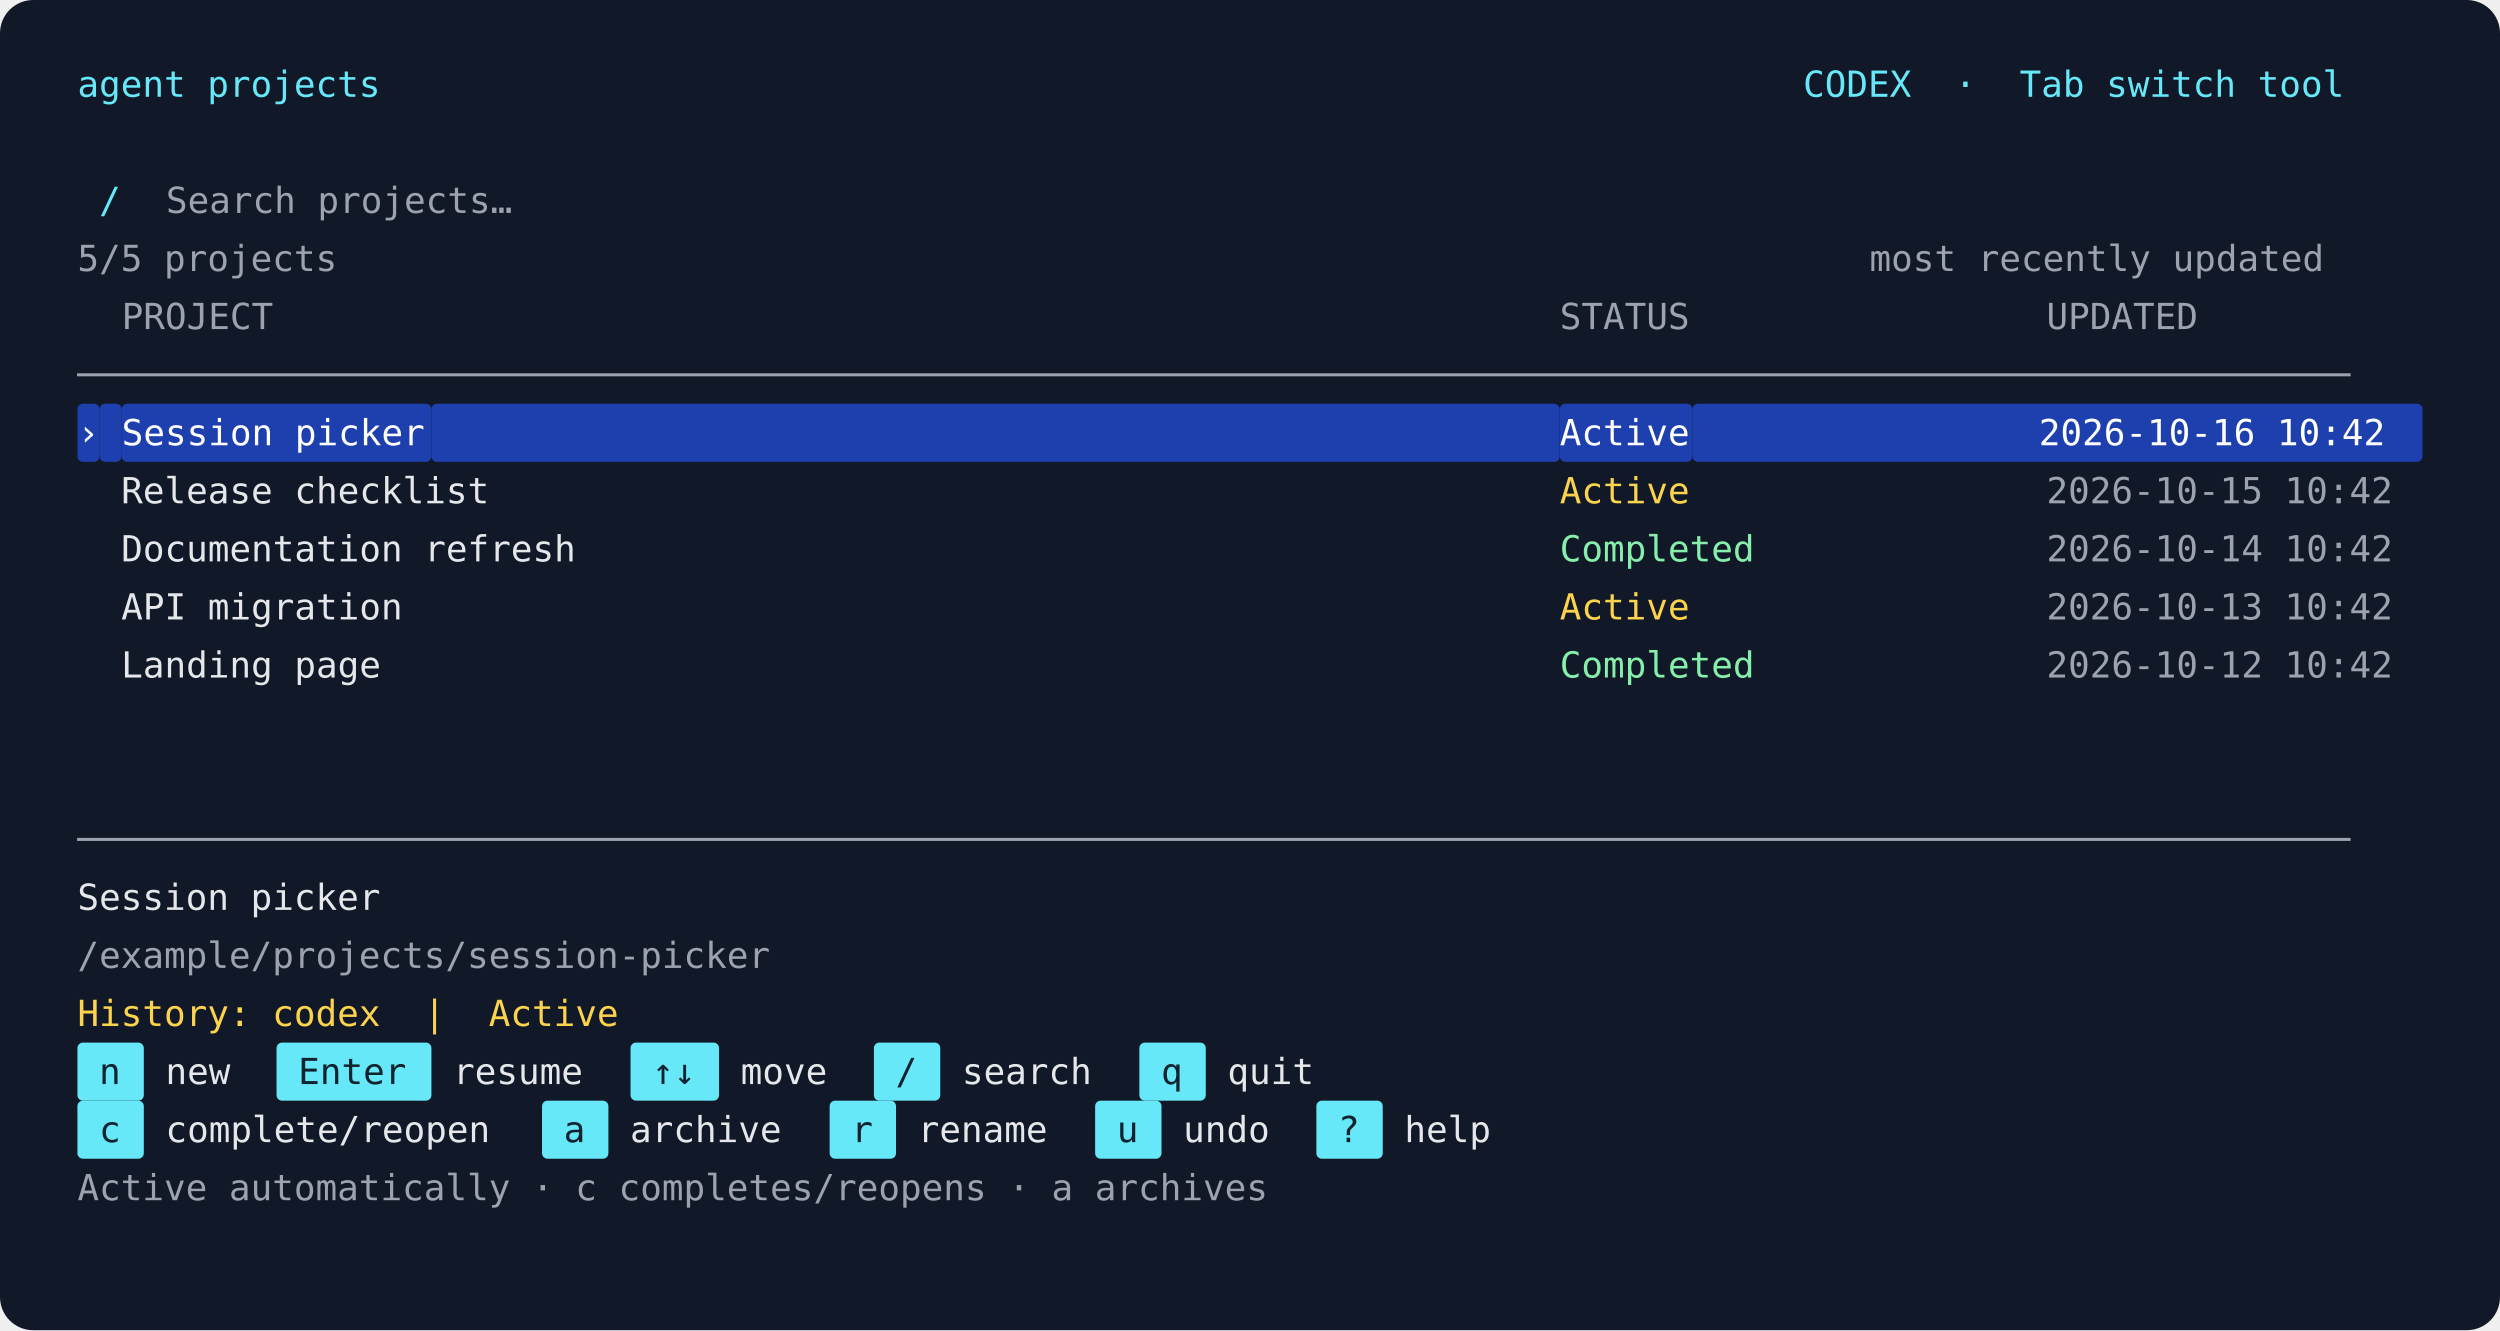
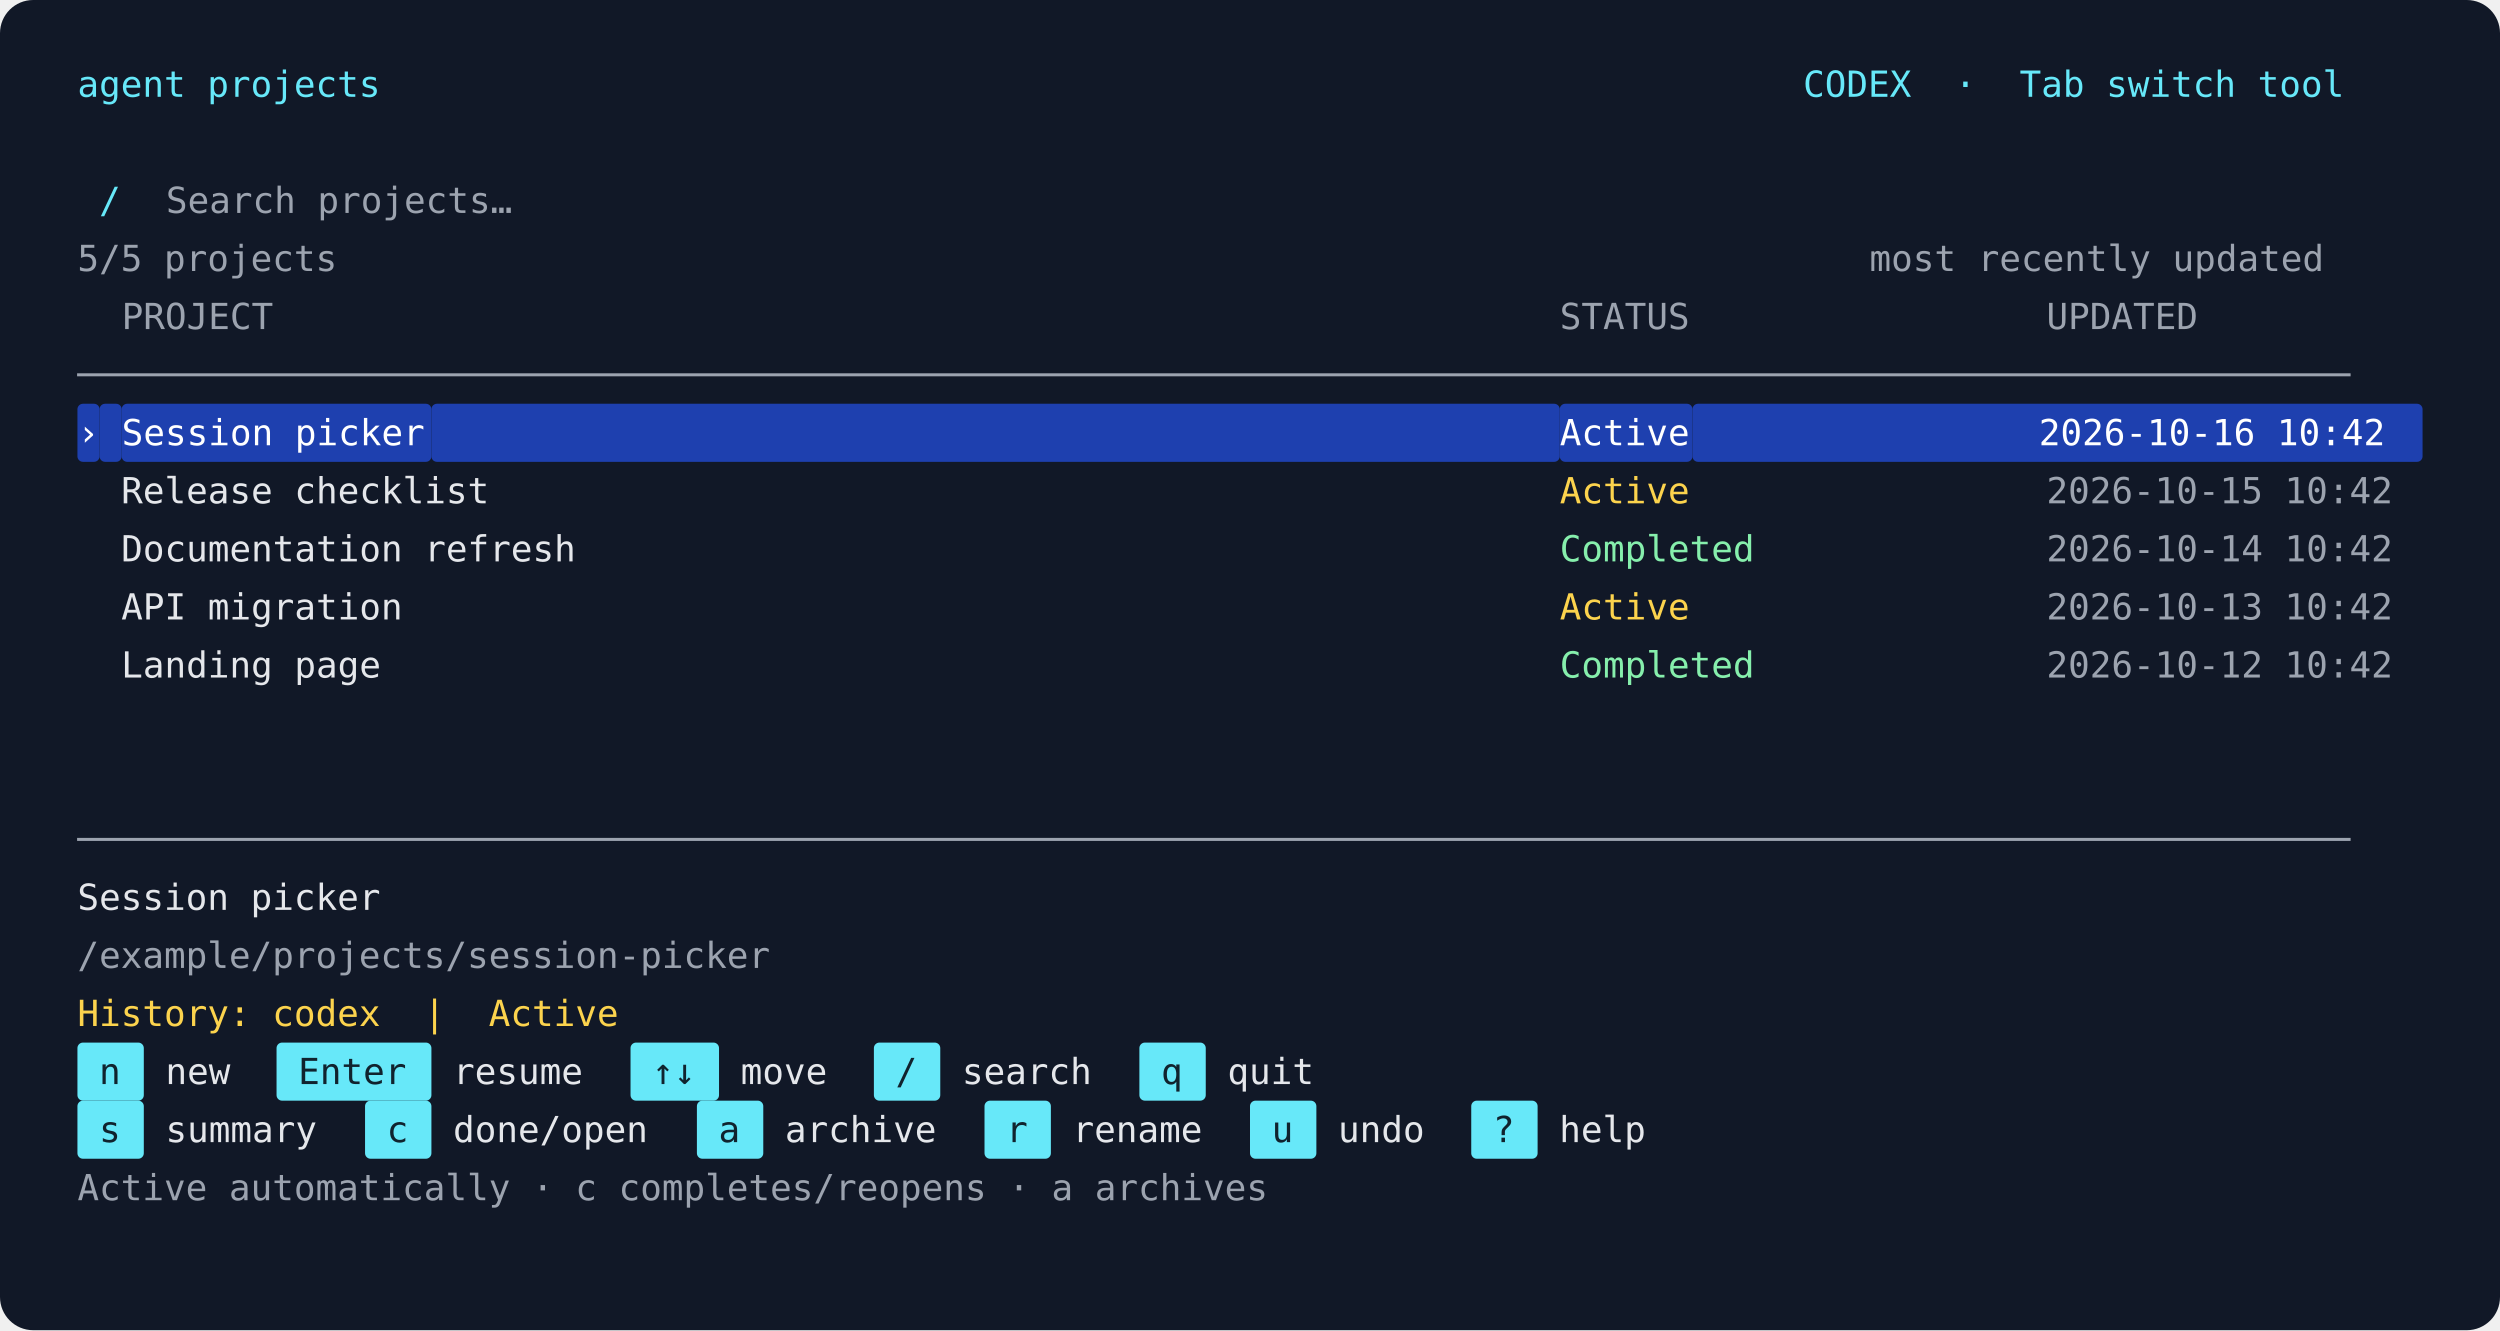
<svg xmlns="http://www.w3.org/2000/svg" width="904" height="481" viewBox="0 0 904 481" role="img" aria-labelledby="title desc">
  <rect width="904" height="481" rx="12" fill="#111827" />
  <g font-family="ui-monospace, SFMono-Regular, Menlo, Consolas, monospace" font-size="13" xml:space="preserve">
    <text x="28" y="35" fill="#67e8f9" textLength="112" lengthAdjust="spacingAndGlyphs">agent projects</text>
    <text x="652" y="35" fill="#67e8f9" textLength="200" lengthAdjust="spacingAndGlyphs">CODEX  ·  Tab switch tool</text>
    <text x="28" y="77" fill="#67e8f9" textLength="24" lengthAdjust="spacingAndGlyphs"> / </text>
    <text x="60" y="77" fill="#9ca3af" textLength="128" lengthAdjust="spacingAndGlyphs">Search projects…</text>
    <text x="28" y="98" fill="#9ca3af" textLength="96" lengthAdjust="spacingAndGlyphs">5/5 projects</text>
    <text x="676" y="98" fill="#9ca3af" textLength="168" lengthAdjust="spacingAndGlyphs">most recently updated</text>
    <text x="44" y="119" fill="#9ca3af" textLength="56" lengthAdjust="spacingAndGlyphs">PROJECT</text>
    <text x="564" y="119" fill="#9ca3af" textLength="48" lengthAdjust="spacingAndGlyphs">STATUS</text>
    <text x="740" y="119" fill="#9ca3af" textLength="56" lengthAdjust="spacingAndGlyphs">UPDATED</text>
    <text x="28" y="140" fill="#9ca3af" textLength="840" lengthAdjust="spacingAndGlyphs">─────────────────────────────────────────────────────────────────────────────────────────────────────────</text>
    <rect x="28" y="146" width="8" height="21" rx="2" fill="#1e40af" />
    <text x="28" y="161" fill="#ffffff" textLength="8" lengthAdjust="spacingAndGlyphs">›</text>
    <rect x="36" y="146" width="8" height="21" rx="2" fill="#1e40af" />
    <rect x="44" y="146" width="112" height="21" rx="2" fill="#1e40af" />
    <text x="44" y="161" fill="#ffffff" textLength="112" lengthAdjust="spacingAndGlyphs">Session picker</text>
    <rect x="156" y="146" width="408" height="21" rx="2" fill="#1e40af" />
    <rect x="564" y="146" width="48" height="21" rx="2" fill="#1e40af" />
    <text x="564" y="161" fill="#ffffff" textLength="48" lengthAdjust="spacingAndGlyphs">Active</text>
    <rect x="612" y="146" width="264" height="21" rx="2" fill="#1e40af" />
    <text x="612" y="161" fill="#ffffff" textLength="264" lengthAdjust="spacingAndGlyphs">                2026-10-16 10:42 </text>
    <text x="36" y="182" fill="#e5e7eb" textLength="528" lengthAdjust="spacingAndGlyphs"> Release checklist                                                </text>
    <text x="564" y="182" fill="#fcd34d" textLength="48" lengthAdjust="spacingAndGlyphs">Active</text>
    <text x="740" y="182" fill="#9ca3af" textLength="128" lengthAdjust="spacingAndGlyphs">2026-10-15 10:42</text>
    <text x="36" y="203" fill="#e5e7eb" textLength="528" lengthAdjust="spacingAndGlyphs"> Documentation refresh                                            </text>
    <text x="564" y="203" fill="#86efac" textLength="72" lengthAdjust="spacingAndGlyphs">Completed</text>
    <text x="740" y="203" fill="#9ca3af" textLength="128" lengthAdjust="spacingAndGlyphs">2026-10-14 10:42</text>
    <text x="36" y="224" fill="#e5e7eb" textLength="528" lengthAdjust="spacingAndGlyphs"> API migration                                                    </text>
    <text x="564" y="224" fill="#fcd34d" textLength="48" lengthAdjust="spacingAndGlyphs">Active</text>
    <text x="740" y="224" fill="#9ca3af" textLength="128" lengthAdjust="spacingAndGlyphs">2026-10-13 10:42</text>
    <text x="36" y="245" fill="#e5e7eb" textLength="528" lengthAdjust="spacingAndGlyphs"> Landing page                                                     </text>
    <text x="564" y="245" fill="#86efac" textLength="72" lengthAdjust="spacingAndGlyphs">Completed</text>
    <text x="740" y="245" fill="#9ca3af" textLength="128" lengthAdjust="spacingAndGlyphs">2026-10-12 10:42</text>
    <text x="28" y="308" fill="#9ca3af" textLength="840" lengthAdjust="spacingAndGlyphs">─────────────────────────────────────────────────────────────────────────────────────────────────────────</text>
    <text x="28" y="329" fill="#e5e7eb" textLength="112" lengthAdjust="spacingAndGlyphs">Session picker</text>
    <text x="28" y="350" fill="#9ca3af" textLength="256" lengthAdjust="spacingAndGlyphs">/example/projects/session-picker</text>
    <text x="28" y="371" fill="#fcd34d" textLength="200" lengthAdjust="spacingAndGlyphs">History: codex  |  Active</text>
    <rect x="28" y="377" width="24" height="21" rx="2" fill="#67e8f9" />
    <text x="28" y="392" fill="#10232e" textLength="24" lengthAdjust="spacingAndGlyphs"> n </text>
    <text x="52" y="392" fill="#e5e7eb" textLength="48" lengthAdjust="spacingAndGlyphs"> new  </text>
    <rect x="100" y="377" width="56" height="21" rx="2" fill="#67e8f9" />
    <text x="100" y="392" fill="#10232e" textLength="56" lengthAdjust="spacingAndGlyphs"> Enter </text>
    <text x="156" y="392" fill="#e5e7eb" textLength="72" lengthAdjust="spacingAndGlyphs"> resume  </text>
    <rect x="228" y="377" width="32" height="21" rx="2" fill="#67e8f9" />
    <text x="228" y="392" fill="#10232e" textLength="32" lengthAdjust="spacingAndGlyphs"> ↑↓ </text>
    <text x="260" y="392" fill="#e5e7eb" textLength="56" lengthAdjust="spacingAndGlyphs"> move  </text>
    <rect x="316" y="377" width="24" height="21" rx="2" fill="#67e8f9" />
    <text x="316" y="392" fill="#10232e" textLength="24" lengthAdjust="spacingAndGlyphs"> / </text>
    <text x="340" y="392" fill="#e5e7eb" textLength="72" lengthAdjust="spacingAndGlyphs"> search  </text>
    <rect x="412" y="377" width="24" height="21" rx="2" fill="#67e8f9" />
    <text x="412" y="392" fill="#10232e" textLength="24" lengthAdjust="spacingAndGlyphs"> q </text>
    <text x="436" y="392" fill="#e5e7eb" textLength="448" lengthAdjust="spacingAndGlyphs"> quit                                                   </text>
    <rect x="28" y="398" width="24" height="21" rx="2" fill="#67e8f9" />
-     <text x="28" y="413" fill="#10232e" textLength="24" lengthAdjust="spacingAndGlyphs"> c </text>
-     <text x="52" y="413" fill="#e5e7eb" textLength="144" lengthAdjust="spacingAndGlyphs"> complete/reopen  </text>
-     <rect x="196" y="398" width="24" height="21" rx="2" fill="#67e8f9" />
-     <text x="196" y="413" fill="#10232e" textLength="24" lengthAdjust="spacingAndGlyphs"> a </text>
-     <text x="220" y="413" fill="#e5e7eb" textLength="80" lengthAdjust="spacingAndGlyphs"> archive  </text>
-     <rect x="300" y="398" width="24" height="21" rx="2" fill="#67e8f9" />
-     <text x="300" y="413" fill="#10232e" textLength="24" lengthAdjust="spacingAndGlyphs"> r </text>
-     <text x="324" y="413" fill="#e5e7eb" textLength="72" lengthAdjust="spacingAndGlyphs"> rename  </text>
-     <rect x="396" y="398" width="24" height="21" rx="2" fill="#67e8f9" />
-     <text x="396" y="413" fill="#10232e" textLength="24" lengthAdjust="spacingAndGlyphs"> u </text>
-     <text x="420" y="413" fill="#e5e7eb" textLength="56" lengthAdjust="spacingAndGlyphs"> undo  </text>
-     <rect x="476" y="398" width="24" height="21" rx="2" fill="#67e8f9" />
-     <text x="476" y="413" fill="#10232e" textLength="24" lengthAdjust="spacingAndGlyphs"> ? </text>
-     <text x="500" y="413" fill="#e5e7eb" textLength="384" lengthAdjust="spacingAndGlyphs"> help                                           </text>
+     <text x="28" y="413" fill="#10232e" textLength="24" lengthAdjust="spacingAndGlyphs"> s </text>
+     <text x="52" y="413" fill="#e5e7eb" textLength="80" lengthAdjust="spacingAndGlyphs"> summary  </text>
+     <rect x="132" y="398" width="24" height="21" rx="2" fill="#67e8f9" />
+     <text x="132" y="413" fill="#10232e" textLength="24" lengthAdjust="spacingAndGlyphs"> c </text>
+     <text x="156" y="413" fill="#e5e7eb" textLength="96" lengthAdjust="spacingAndGlyphs"> done/open  </text>
+     <rect x="252" y="398" width="24" height="21" rx="2" fill="#67e8f9" />
+     <text x="252" y="413" fill="#10232e" textLength="24" lengthAdjust="spacingAndGlyphs"> a </text>
+     <text x="276" y="413" fill="#e5e7eb" textLength="80" lengthAdjust="spacingAndGlyphs"> archive  </text>
+     <rect x="356" y="398" width="24" height="21" rx="2" fill="#67e8f9" />
+     <text x="356" y="413" fill="#10232e" textLength="24" lengthAdjust="spacingAndGlyphs"> r </text>
+     <text x="380" y="413" fill="#e5e7eb" textLength="72" lengthAdjust="spacingAndGlyphs"> rename  </text>
+     <rect x="452" y="398" width="24" height="21" rx="2" fill="#67e8f9" />
+     <text x="452" y="413" fill="#10232e" textLength="24" lengthAdjust="spacingAndGlyphs"> u </text>
+     <text x="476" y="413" fill="#e5e7eb" textLength="56" lengthAdjust="spacingAndGlyphs"> undo  </text>
+     <rect x="532" y="398" width="24" height="21" rx="2" fill="#67e8f9" />
+     <text x="532" y="413" fill="#10232e" textLength="24" lengthAdjust="spacingAndGlyphs"> ? </text>
+     <text x="556" y="413" fill="#e5e7eb" textLength="328" lengthAdjust="spacingAndGlyphs"> help                                    </text>
    <text x="28" y="434" fill="#9ca3af" textLength="440" lengthAdjust="spacingAndGlyphs">Active automatically · c completes/reopens · a archives</text>
  </g>
</svg>
